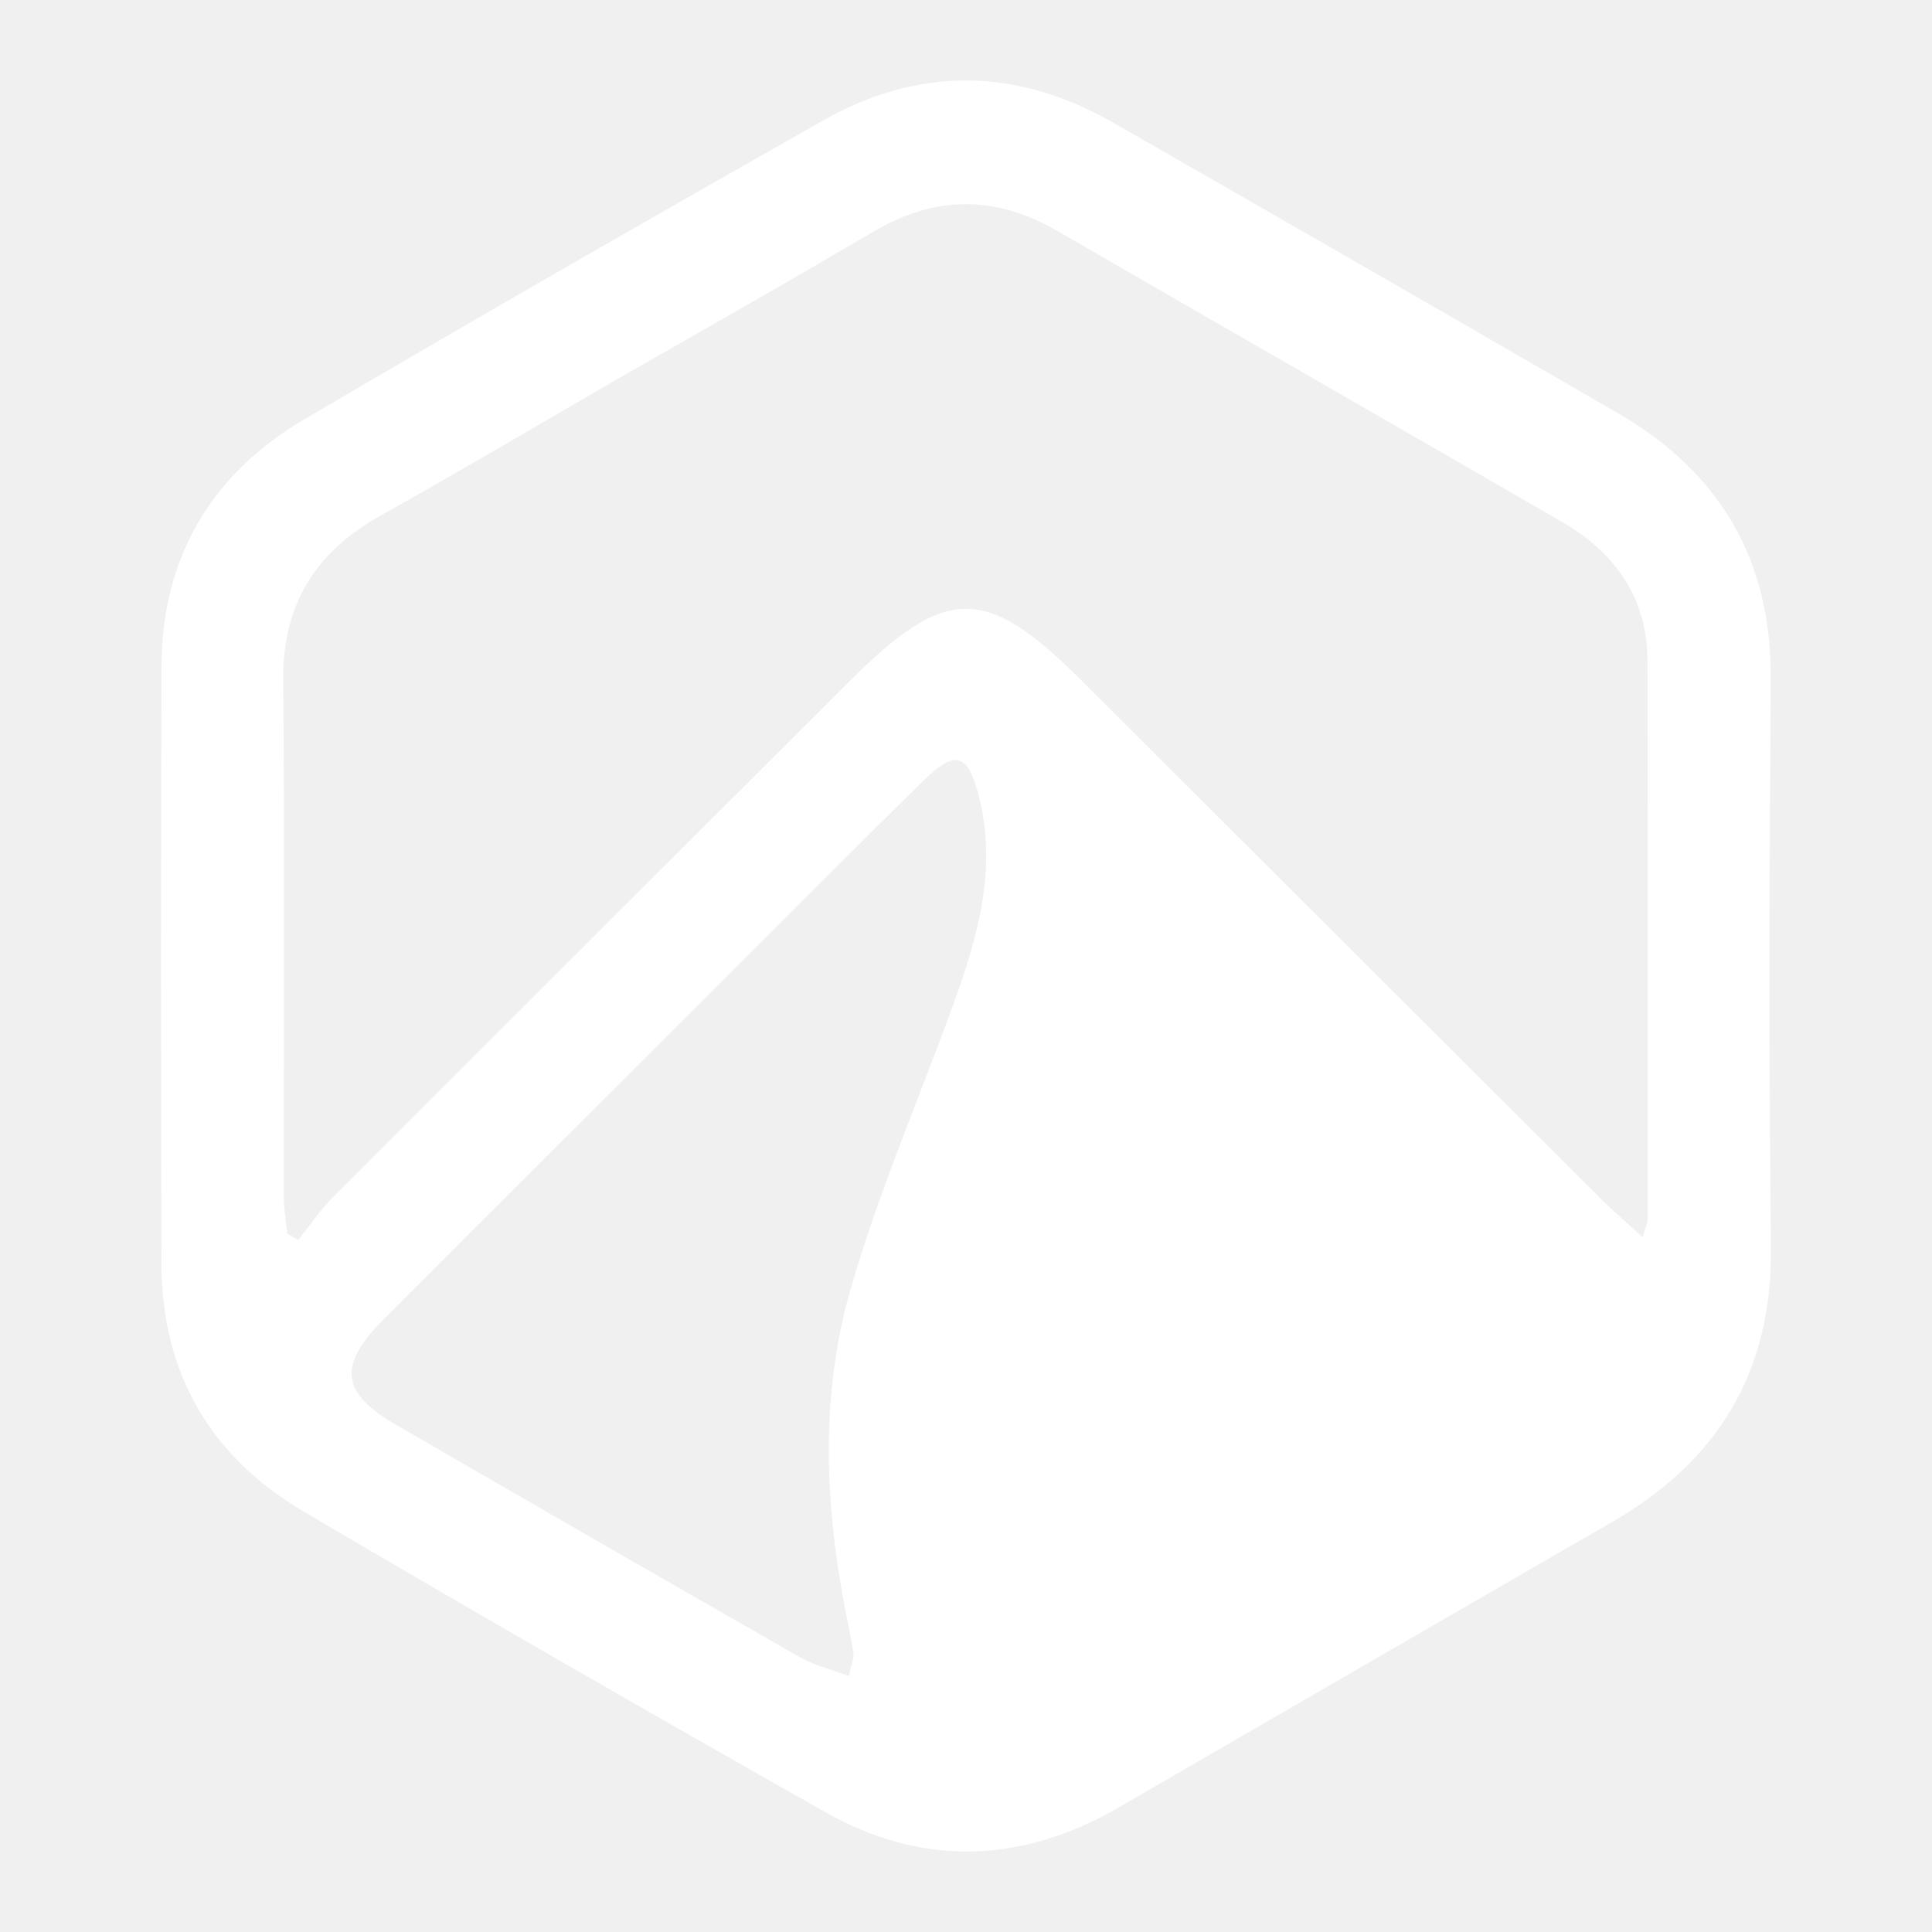
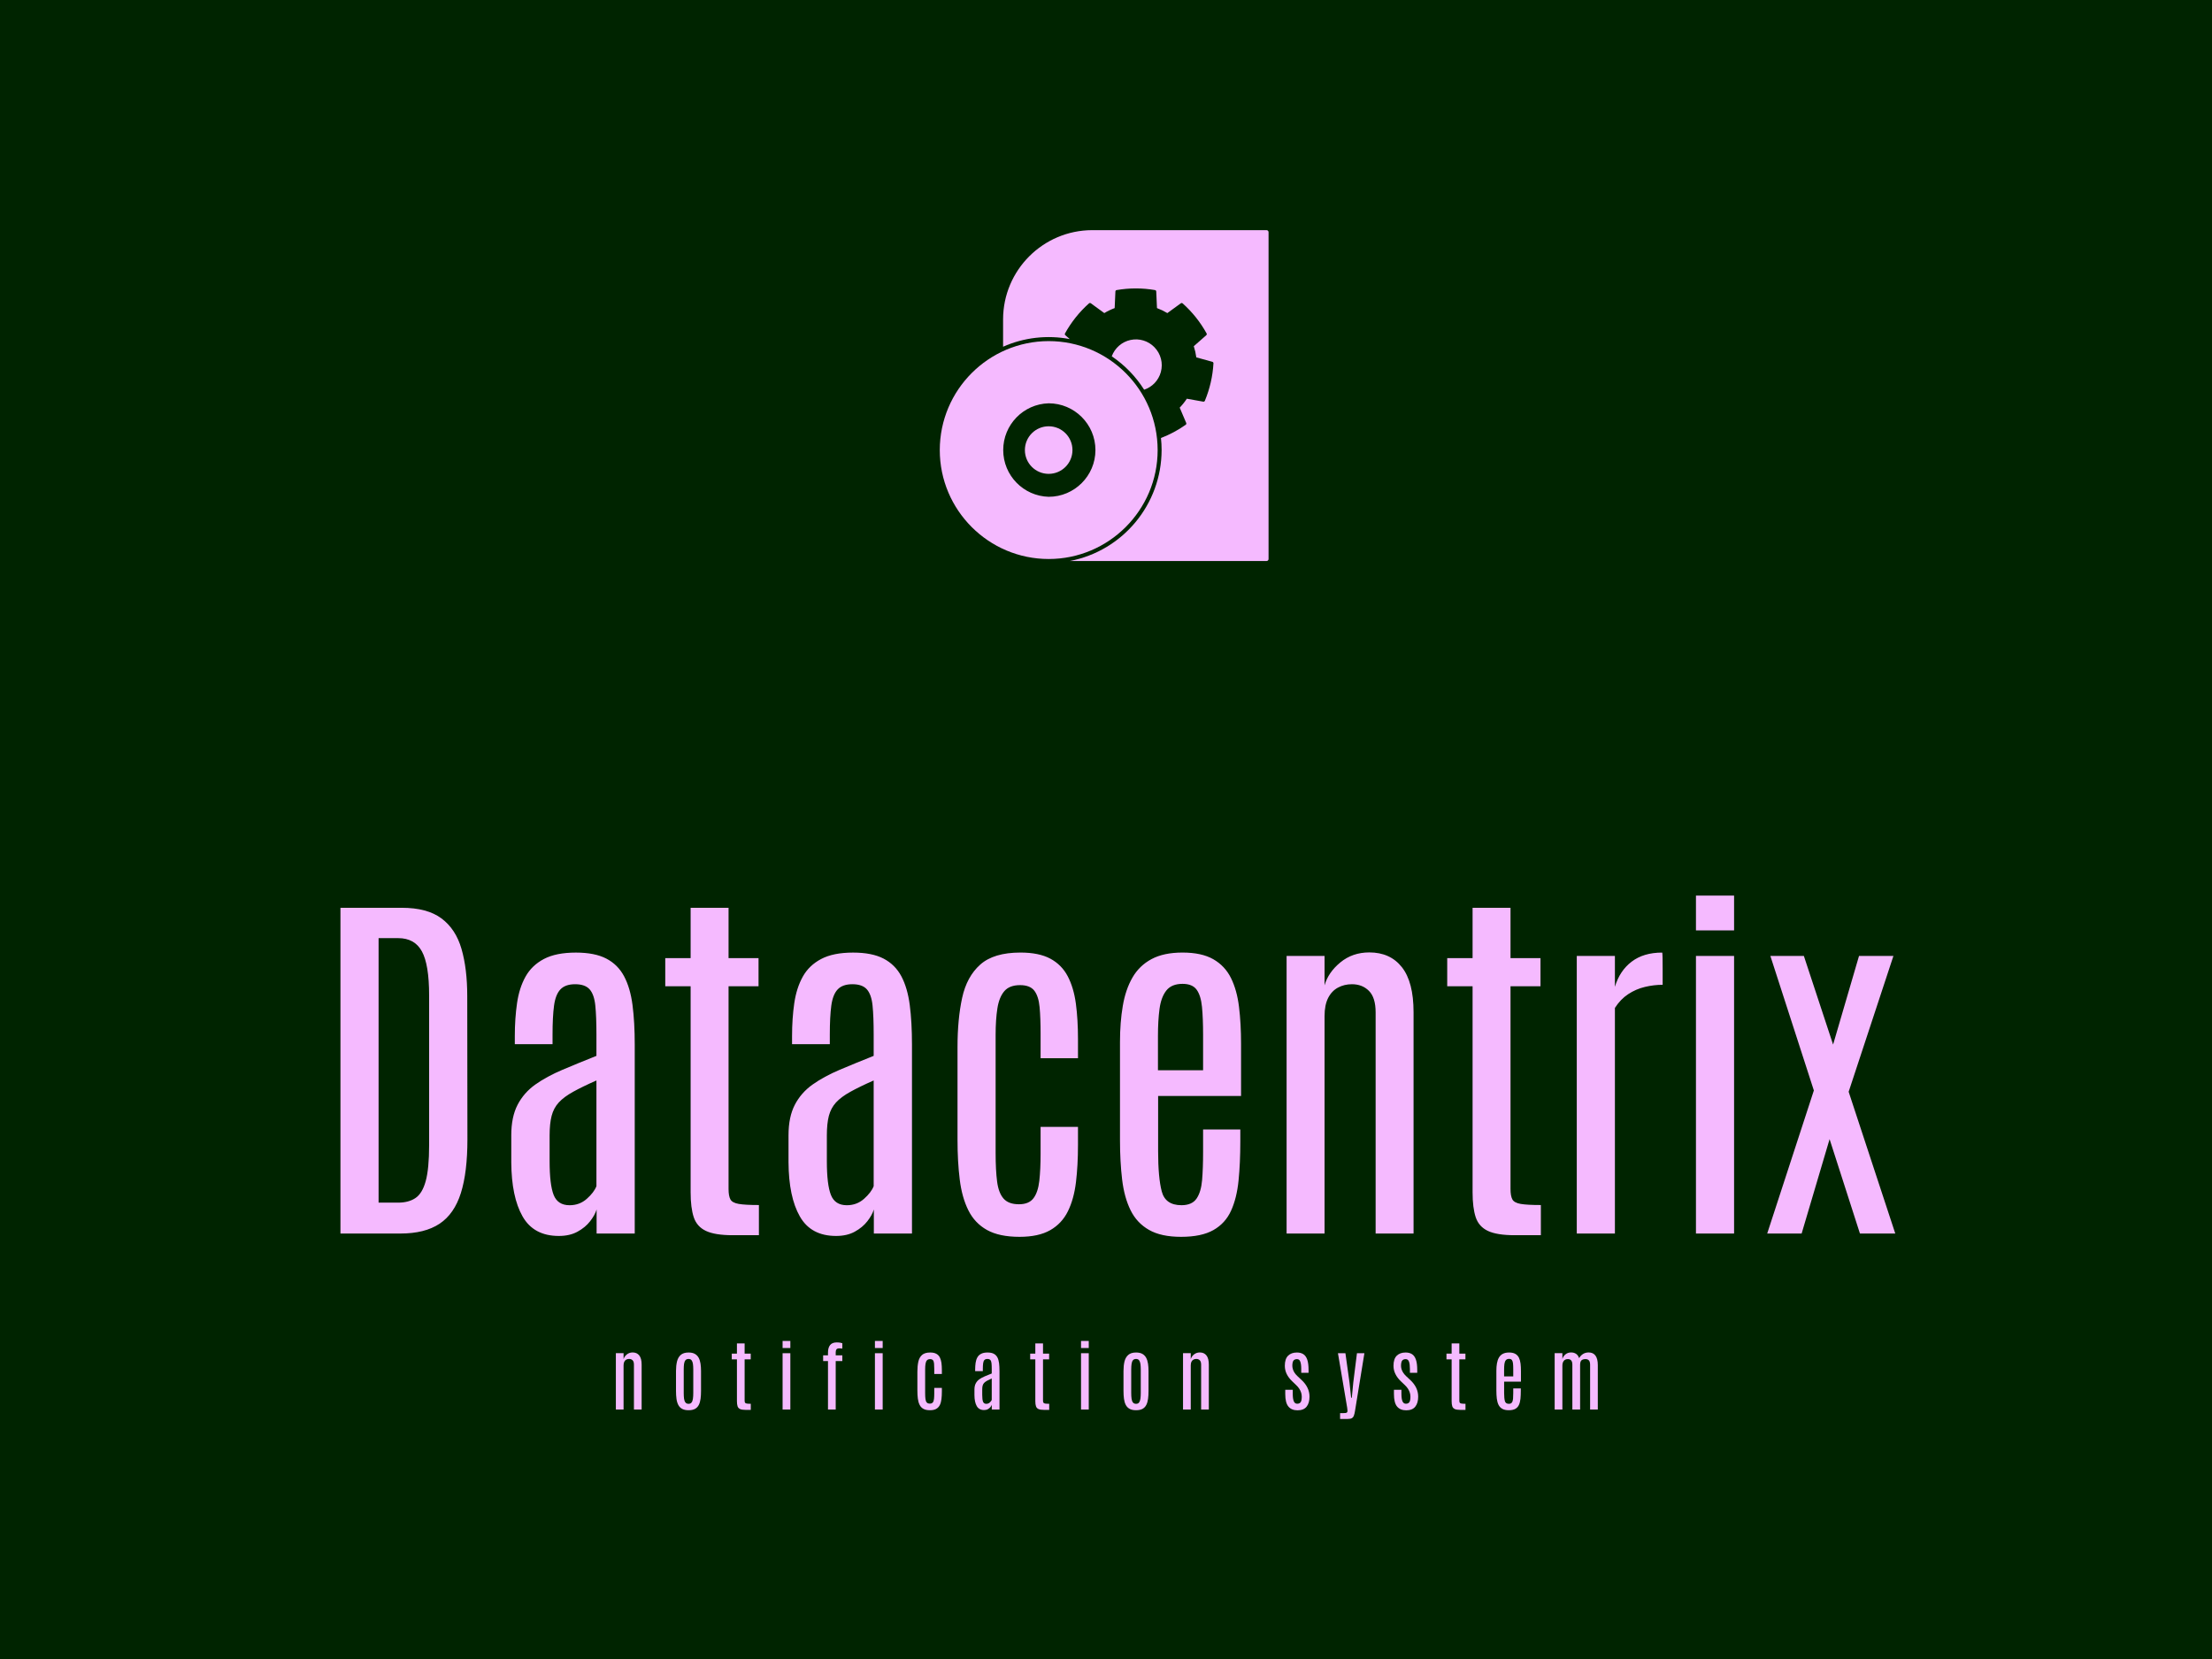
- <svg xmlns="http://www.w3.org/2000/svg" width="60" height="60" viewBox="0 0 60 60" fill="none">
-   <path d="M49.976 47.319C48.691 48.053 34.492 56.276 34.492 56.276C31.551 57.88 28.559 57.935 25.628 56.276C20.193 53.199 14.773 50.094 9.395 46.919C6.514 45.219 5.02 42.611 5.013 39.235C4.999 33.05 4.992 26.864 5.016 20.679C5.03 17.302 6.567 14.719 9.45 13.023C14.788 9.884 20.162 6.804 25.549 3.749C28.529 2.058 31.568 2.094 34.547 3.797C39.787 6.793 45.018 9.806 50.242 12.829C53.419 14.667 55.021 17.394 54.993 21.106C54.948 26.977 54.931 32.849 54.999 38.719C55.045 42.634 53.334 45.412 49.976 47.319ZM19.174 11.773C16.72 13.191 14.281 14.636 11.807 16.02C9.788 17.149 8.775 18.777 8.796 21.128C8.843 26.474 8.808 31.821 8.814 37.168C8.815 37.55 8.883 37.932 8.919 38.314C9.034 38.378 9.149 38.443 9.263 38.508C9.621 38.063 9.942 37.582 10.343 37.181C15.683 31.833 21.034 26.497 26.382 21.158C29.374 18.172 30.61 18.163 33.557 21.104C38.943 26.48 44.328 31.857 49.718 37.23C50.107 37.618 50.527 37.977 51.011 38.422C51.098 38.115 51.172 37.977 51.172 37.839C51.175 32.073 51.178 26.307 51.165 20.541C51.161 18.569 50.165 17.165 48.504 16.205C43.279 13.183 38.043 10.181 32.817 7.161C30.917 6.063 29.05 6.065 27.152 7.18C24.573 8.695 21.972 10.174 19.174 11.773ZM22.6 30.295C19.041 33.849 15.477 37.4 11.924 40.961C10.478 42.41 10.577 43.253 12.31 44.255C16.483 46.67 20.66 49.078 24.847 51.469C25.294 51.724 25.816 51.847 26.359 52.053C26.447 51.66 26.523 51.507 26.506 51.364C26.462 51.002 26.38 50.645 26.308 50.286C25.617 46.858 25.447 43.39 26.418 40.026C27.285 37.024 28.538 34.135 29.607 31.191C30.363 29.108 30.971 26.995 30.405 24.754C30.058 23.378 29.672 23.268 28.662 24.259C26.68 26.204 24.725 28.177 22.6 30.295Z" fill="#ffffff" />
+ <svg xmlns="http://www.w3.org/2000/svg" xml:space="preserve" width="2000" height="1500" data-id="lg_Tt1Bi97JVrrbvvCSuY" data-version="1" viewBox="0 0 2000 1500">
+   <path fill="#002400" stroke="transparent" d="M0 0h2000v1500H0z" />
+   <g data-padding="20">
+     <g transform="translate(-1645.487 -1234.067)scale(2.57677)">
+       <rect width="560" height="150.29" x="346.167" y="295.046" fill="none" rx="0" ry="0" transform="translate(400.5 499.78)" />
+       <path fill="#f5baff" d="M779.087 911.751h-21.04v-114.3h21.5q8.96 0 13.96 3.74 5 3.73 7.01 10.68 2.02 6.95 2.02 16.63l.06 50.2q0 11.56-2.3 18.86-2.31 7.31-7.47 10.75-5.17 3.44-13.74 3.44m-7.66-103.65v92.81h6.88q3.64 0 6.04-1.6 2.41-1.59 3.61-5.94t1.2-12.6v-52.6q0-10.78-2.53-15.42-2.54-4.65-8.32-4.65Zm63.25 104.5q-8.83 0-12.73-6.86-3.89-6.85-3.96-18.99v-9.48q0-6.43 2.21-10.69 2.21-4.25 6.23-7.11 4.03-2.85 9.49-5.16 5.45-2.31 11.95-4.9v-7.54q0-6.23-.39-10.09-.39-3.87-1.98-5.69-1.6-1.82-5.1-1.82-3.44 0-5.17 1.82-1.72 1.82-2.24 5.72-.52 3.89-.52 10.13v3.38h-13.24v-2.8q0-6.23.78-11.59.77-5.36 2.98-9.32t6.46-6.2q4.26-2.24 11.21-2.24 6.62 0 10.68 2.11t6.23 6.2q2.18 4.09 2.96 10.1t.78 13.87v66.3h-13.38v-8.44q-.58 1.95-2.27 4.12-1.69 2.18-4.42 3.67-2.73 1.5-6.56 1.5m3.77-10.78q3.51 0 6.04-2.25 2.53-2.24 3.38-4.44v-37.09q-5 2.21-8.22 4-3.21 1.78-5 3.73t-2.5 4.68-.71 6.88v9.03q0 8.25 1.42 11.85 1.43 3.61 5.59 3.61m66.43 10.52h-9.15q-6.24 0-9.42-1.5-3.18-1.49-4.29-4.8-1.1-3.32-1.1-8.77v-72.28h-8.9v-9.87h8.9v-17.67h13.31v17.67h10.52v9.87h-10.52v71.11q0 2.47.65 3.67t2.93 1.59q2.27.39 7.07.39Zm27.08.26q-8.83 0-12.72-6.86-3.9-6.85-3.97-18.99v-9.48q0-6.43 2.21-10.69 2.21-4.25 6.24-7.11 4.02-2.85 9.48-5.16 5.45-2.31 11.95-4.9v-7.54q0-6.23-.39-10.09-.39-3.87-1.98-5.69t-5.1-1.82q-3.44 0-5.16 1.82t-2.24 5.72q-.52 3.89-.52 10.13v3.38h-13.25v-2.8q0-6.23.78-11.59t2.99-9.32q2.2-3.96 6.46-6.2 4.25-2.24 11.2-2.24 6.62 0 10.68 2.11t6.24 6.2q2.17 4.09 2.95 10.1t.78 13.87v66.3h-13.38v-8.44q-.58 1.95-2.27 4.12-1.69 2.18-4.42 3.67-2.72 1.5-6.56 1.5m3.77-10.78q3.51 0 6.04-2.25 2.53-2.24 3.38-4.44v-37.09q-5 2.21-8.22 4-3.21 1.78-5 3.73-1.78 1.95-2.5 4.68-.71 2.73-.71 6.88v9.03q0 8.25 1.43 11.85 1.42 3.61 5.58 3.61m60.59 11.09q-7.08 0-11.4-2.4-4.31-2.41-6.55-6.92-2.25-4.51-3.02-10.78-.78-6.27-.78-13.93v-32.6q0-9.74 1.62-17.21t6.36-11.69 14.1-4.22q6.49 0 10.48 2.14 4 2.15 6.11 6.17 2.11 4.03 2.86 9.61.74 5.59.74 12.41v6.75h-13.12v-8.57q0-5.59-.35-9.38-.36-3.8-1.85-5.75-1.5-1.95-5-1.95-3.71 0-5.52 2.11-1.82 2.11-2.44 6.04t-.62 9.32v41.43q0 6.04.52 10.03.52 4 2.28 5.98 1.75 1.98 5.39 1.98 3.5 0 5.09-2.11 1.6-2.11 2.05-6.1.45-4 .45-9.52v-9.42h13.12v6.3q0 7.21-.71 13.12-.72 5.91-2.83 10.2-2.11 4.28-6.2 6.62t-10.78 2.34m56.7 0q-7.02 0-11.27-2.44-4.26-2.43-6.46-6.91-2.21-4.48-2.96-10.75t-.75-13.86v-34.42q0-6.89.98-12.63.97-5.75 3.38-9.94 2.4-4.19 6.68-6.49 4.29-2.31 10.91-2.31 6.69 0 10.79 2.34 4.09 2.34 6.2 6.59t2.82 10.13q.72 5.88.72 12.89v18.38h-29.1v19.42q0 9.22 1.27 14.06t6.92 4.84q3.7 0 5.29-2.31t1.95-6.49q.35-4.19.35-9.91v-7.86h13.06v4.16q0 7.6-.62 13.77t-2.63 10.58q-2.01 4.42-6.2 6.79t-11.33 2.37m-8.12-70.4v11.95h15.84v-12.4q0-5.85-.39-9.84t-1.88-6.04q-1.49-2.04-4.94-2.04-3.83 0-5.68 2.33-1.85 2.34-2.4 6.46-.55 4.13-.55 9.58m58.46 69.24h-13.32v-97.41h13.32v10.32q1.29-4.54 5.55-8.05 4.25-3.5 10.16-3.5 7.34 0 11.43 5.19 4.09 5.2 4.09 15.78v77.67h-13.31v-77.6q0-5.2-2.34-7.54t-5.97-2.34q-2.67 0-4.87 1.17-2.21 1.17-3.48 3.64-1.26 2.47-1.26 6.36Zm75.9.59h-9.16q-6.23 0-9.41-1.5-3.18-1.49-4.29-4.8-1.1-3.32-1.1-8.77v-72.28h-8.9v-9.87h8.9v-17.67h13.31v17.67h10.52v9.87h-10.52v71.11q0 2.47.65 3.67t2.92 1.59q2.28.39 7.08.39Zm25.98-.59h-13.38v-97.41h13.38v10.84q1.69-5.65 5.88-8.83 4.18-3.18 10.68-3.18.13 0 .16 1.72t.03 3.93v5.65q-3.11 0-6.23.75-3.12.74-5.85 2.53-2.72 1.79-4.67 4.84Zm41.82 0h-13.38v-97.41h13.38Zm0-106.37h-13.38v-12.21h13.38Zm23.7 106.37h-12.08l16.37-50.2-15.26-47.21h11.75l10.26 31.11 9.1-31.11h12.07l-15.71 47.67 16.36 49.74h-12.4l-10.65-33.12Z" />
+       <rect width="357.954" height="30.51" x="447.19" y="354.936" fill="none" rx="0" ry="0" transform="translate(400.5 594.84)" />
+       <path fill="#f5baff" d="M857.387 973.511h-2.7v-19.78h2.7v2.1q.27-.93 1.13-1.64t2.06-.71q1.49 0 2.32 1.05.83 1.06.83 3.21v15.77h-2.7v-15.76q0-1.05-.47-1.53-.48-.47-1.22-.47-.54 0-.99.23-.44.24-.7.74t-.26 1.29Zm22.81.24q-1.39 0-2.27-.48-.87-.48-1.33-1.37-.47-.89-.64-2.14-.17-1.24-.17-2.78v-7q0-1.86.35-3.33.36-1.46 1.31-2.3.96-.85 2.75-.85 1.35 0 2.2.48.86.49 1.34 1.36.47.88.65 2.06t.18 2.58v7q0 1.51-.16 2.75t-.61 2.14q-.46.91-1.32 1.4-.87.48-2.28.48m0-2.25q.71 0 1.06-.48.35-.47.47-1.32t.12-1.97v-8.29q0-1.11-.12-1.94-.12-.82-.47-1.28-.36-.46-1.06-.46-.74 0-1.1.46-.37.46-.49 1.28-.11.83-.11 1.94v8.29q0 1.12.11 1.97.12.85.49 1.32.36.48 1.1.48m21.83 2.13h-1.85q-1.27 0-1.92-.3-.64-.3-.87-.97-.22-.68-.22-1.78v-14.68h-1.81v-2h1.81v-3.59h2.7v3.59h2.14v2h-2.14v14.44q0 .5.13.74.14.25.6.33t1.43.08Zm13.88-.11h-2.72v-19.78h2.72Zm0-21.6h-2.72v-2.48h2.72Zm15.92 21.59h-2.71v-17.02h-1.7v-2h1.7v-.96q0-1.71.74-2.64.73-.93 2.32-.93.78 0 1.35.12.56.13.62.16v1.88q-.53-.08-.94-.08-.88 0-1.13.37t-.25 1.02v1.06h2.32v2h-2.32Zm16.48.01h-2.72v-19.78h2.72Zm0-21.6h-2.72v-2.48h2.72Zm16.6 21.83q-1.44 0-2.31-.48-.88-.49-1.33-1.41-.46-.92-.62-2.19t-.16-2.83v-6.61q0-1.98.33-3.5.33-1.51 1.3-2.37.96-.86 2.86-.86 1.32 0 2.13.44.81.43 1.24 1.25.42.82.58 1.95.15 1.14.15 2.52v1.37h-2.67v-1.74q0-1.13-.07-1.9-.07-.78-.37-1.17-.31-.4-1.02-.4-.75 0-1.12.43t-.49 1.23q-.13.8-.13 1.89v8.41q0 1.23.11 2.04.1.81.46 1.21.35.4 1.09.4.71 0 1.04-.43.32-.42.41-1.24.09-.81.09-1.93v-1.91h2.67v1.28q0 1.46-.15 2.66-.14 1.2-.57 2.07t-1.26 1.35q-.83.47-2.19.47m18.99-.06q-1.79 0-2.58-1.39-.8-1.39-.81-3.86v-1.92q0-1.31.45-2.17.45-.87 1.26-1.45.82-.58 1.93-1.05 1.11-.46 2.43-.99v-1.53q0-1.27-.08-2.05t-.41-1.15q-.32-.37-1.03-.37-.7 0-1.05.37t-.45 1.16q-.11.79-.11 2.05v.69h-2.69v-.57q0-1.26.16-2.35t.61-1.89q.44-.81 1.31-1.26.86-.46 2.27-.46 1.35 0 2.17.43t1.27 1.26q.44.83.6 2.05.15 1.22.15 2.82v13.46h-2.71v-1.72q-.12.4-.46.84-.35.44-.9.74-.55.31-1.33.31m.76-2.19q.72 0 1.23-.46.51-.45.69-.9v-7.53q-1.02.45-1.67.81-.65.37-1.02.76-.36.4-.51.95-.14.55-.14 1.4v1.83q0 1.68.29 2.41t1.13.73m22.08 2.13h-1.86q-1.27 0-1.91-.3-.65-.3-.87-.97-.23-.68-.23-1.78v-14.68h-1.8v-2h1.8v-3.59h2.7v3.59h2.14v2h-2.14v14.44q0 .5.14.74.13.25.59.33t1.44.08Zm13.88-.11h-2.71v-19.78h2.71Zm0-21.6h-2.71v-2.48h2.71Zm16.6 21.83q-1.39 0-2.26-.48t-1.34-1.37-.64-2.14q-.17-1.24-.17-2.78v-7q0-1.86.35-3.33.36-1.46 1.32-2.3.95-.85 2.74-.85 1.35 0 2.21.48.85.49 1.33 1.36.47.88.65 2.06t.18 2.58v7q0 1.51-.16 2.75t-.61 2.14q-.46.91-1.32 1.4-.87.48-2.28.48m0-2.25q.72 0 1.07-.48.34-.47.46-1.32t.12-1.97v-8.29q0-1.11-.12-1.94-.12-.82-.47-1.28-.36-.46-1.06-.46-.73 0-1.1.46t-.48 1.28q-.12.83-.12 1.94v8.29q0 1.12.12 1.97.11.85.48 1.32.37.48 1.1.48m19.19 2.01h-2.71v-19.78h2.71v2.1q.26-.93 1.12-1.64.87-.71 2.07-.71 1.49 0 2.32 1.05.83 1.06.83 3.21v15.77h-2.7v-15.76q0-1.05-.48-1.53-.47-.47-1.21-.47-.54 0-.99.23-.45.24-.71.74-.25.5-.25 1.29Zm37.46.27q-2.11 0-3.2-1.33-1.1-1.32-1.1-4.39v-1.49h2.63v1.47q0 1.67.36 2.55t1.19.88 1.22-.54.39-1.94q0-.7-.21-1.39t-.65-1.37q-.43-.68-1.12-1.32l-1.39-1.33q-1.26-1.2-1.92-2.56-.65-1.35-.65-2.86 0-2.4 1.13-3.53t3.12-1.13q1.33 0 2.24.58t1.38 1.93q.46 1.34.46 3.66v.95h-2.57v-1.37q0-1.66-.33-2.54-.32-.89-1.15-.89-.8 0-1.21.47-.4.47-.44 1.71-.01.63.17 1.28.17.64.58 1.28.41.63 1.06 1.24l1.42 1.33q1.39 1.28 2.09 2.75.71 1.47.71 3.1 0 2.24-1.02 3.52-1.03 1.28-3.19 1.28m17.59 3.04h-2.65v-2.04h.94q.58 0 1.01-.06.42-.06.52-.26.16-.21.12-.66-.03-.46-.11-.98l-3.23-19.08h2.62l1.43 10.28.58 5.36h.23l.52-5.36 1.29-10.28h2.61l-3.28 20.16q-.16 1.07-.4 1.71-.23.65-.73.93-.49.28-1.47.28m20.55-3.04q-2.11 0-3.21-1.33-1.09-1.32-1.09-4.39v-1.49h2.62v1.47q0 1.67.36 2.55.37.88 1.2.88t1.22-.54q.38-.54.38-1.94 0-.7-.21-1.39t-.64-1.37q-.44-.68-1.12-1.32l-1.4-1.33q-1.25-1.2-1.91-2.56-.66-1.35-.66-2.86 0-2.4 1.13-3.53 1.14-1.13 3.13-1.13 1.33 0 2.24.58t1.37 1.93q.46 1.34.46 3.66v.95h-2.57v-1.37q0-1.66-.32-2.54-.33-.89-1.16-.89-.8 0-1.2.47t-.44 1.71q-.02.63.16 1.28.18.64.59 1.28.41.63 1.05 1.24l1.43 1.33q1.38 1.28 2.09 2.75.7 1.47.7 3.1 0 2.24-1.02 3.52t-3.18 1.28m20.8-.15h-1.86q-1.26 0-1.91-.3-.64-.3-.87-.97-.22-.68-.22-1.78v-14.68h-1.81v-2h1.81v-3.59h2.7v3.59h2.14v2h-2.14v14.44q0 .5.13.74.13.25.6.33.46.08 1.43.08Zm15.19.12q-1.42 0-2.28-.49-.87-.5-1.32-1.41-.44-.91-.6-2.18-.15-1.27-.15-2.81v-6.99q0-1.4.2-2.56.2-1.17.69-2.02.48-.85 1.35-1.32t2.22-.47q1.36 0 2.19.48.83.47 1.26 1.34.42.86.57 2.05.14 1.2.14 2.62v3.73h-5.9v3.94q0 1.87.26 2.86.25.98 1.4.98.75 0 1.07-.47.33-.47.4-1.32t.07-2.01v-1.59h2.65v.84q0 1.54-.12 2.8-.13 1.25-.54 2.14-.41.9-1.26 1.38t-2.3.48m-1.64-14.29v2.43h3.21v-2.52q0-1.19-.08-2t-.38-1.22q-.3-.42-1-.42-.78 0-1.15.48-.38.47-.49 1.31-.11.83-.11 1.94m20.45 14.05h-2.71v-19.78h2.71v2.06q.26-.94 1.06-1.62.8-.69 2.02-.69.98 0 1.7.47.73.48 1.1 1.53.48-.89 1.34-1.45.86-.55 2.01-.55 1.56 0 2.38 1.11.82 1.12.82 3.31v15.61h-2.7v-15.69q0-1.12-.44-1.57-.43-.44-1.15-.44-1.01 0-1.47.46-.45.45-.45 1.63v15.61h-2.72v-15.71q0-1.05-.41-1.52-.4-.47-1.14-.47-.96 0-1.46.62-.49.62-.49 1.68ZM1006.54 598.608c-21.093.043-38.176 17.143-38.197 38.236 0 21.078 17.144 38.222 38.223 38.222s38.223-17.157 38.223-38.222c-.022-21.103-17.12-38.207-38.223-38.236m0 54.632c-8.88-.243-15.955-7.507-15.963-16.39-.006-8.884 7.057-16.16 15.937-16.415 9.056 0 16.422 7.353 16.422 16.41 0 9.03-7.366 16.395-16.41 16.395" />
+       <path fill="#f5baff" d="M1006.553 628.498a8.346 8.346 0 1 0 0 16.692 8.346 8.346 0 1 0 0-16.692m37.114-27.735a9.03 9.03 0 0 0-14.978 3.186 40 40 0 0 1 11.365 11.713 9.03 9.03 0 0 0 5.857-6.192 9.03 9.03 0 0 0-2.245-8.707" />
+       <path fill="#f5baff" d="M1083.01 559.676h-61.171c-17.266.036-31.254 14.03-31.282 31.295v9.61a39.47 39.47 0 0 1 23.4-2.682l-1.548-1.342a.516.516 0 0 1-.116-.658 40 40 0 0 1 8.385-10.513.516.516 0 0 1 .684-.039l4.709 3.431q1.754-1.057 3.637-1.754l.258-5.818c0-.258.194-.464.439-.503a39.3 39.3 0 0 1 13.455 0 .524.524 0 0 1 .438.503l.258 5.818q1.897.71 3.638 1.754l4.72-3.43a.516.516 0 0 1 .659.038 40 40 0 0 1 8.385 10.513.516.516 0 0 1-.103.645l-4.386 3.857q.62 1.922.89 3.922l5.625 1.548a.516.516 0 0 1 .387.542 40 40 0 0 1-3.006 13.12.516.516 0 0 1-.593.322l-5.74-1.032q-1.097 1.676-2.504 3.134l2.284 5.367a.53.53 0 0 1-.18.645 40 40 0 0 1-8.682 4.644q.232 2.09.232 4.23c-.04 19.014-13.543 35.334-32.212 38.933h69.04c.388 0 .698-.31.698-.71v-114.68c0-.387-.31-.71-.697-.71" />
+     </g>
+     <path fill="transparent" stroke="transparent" stroke-width="2.672" d="M251.781 187.5H1748.22v1125H251.78z" />
+   </g>
</svg>
